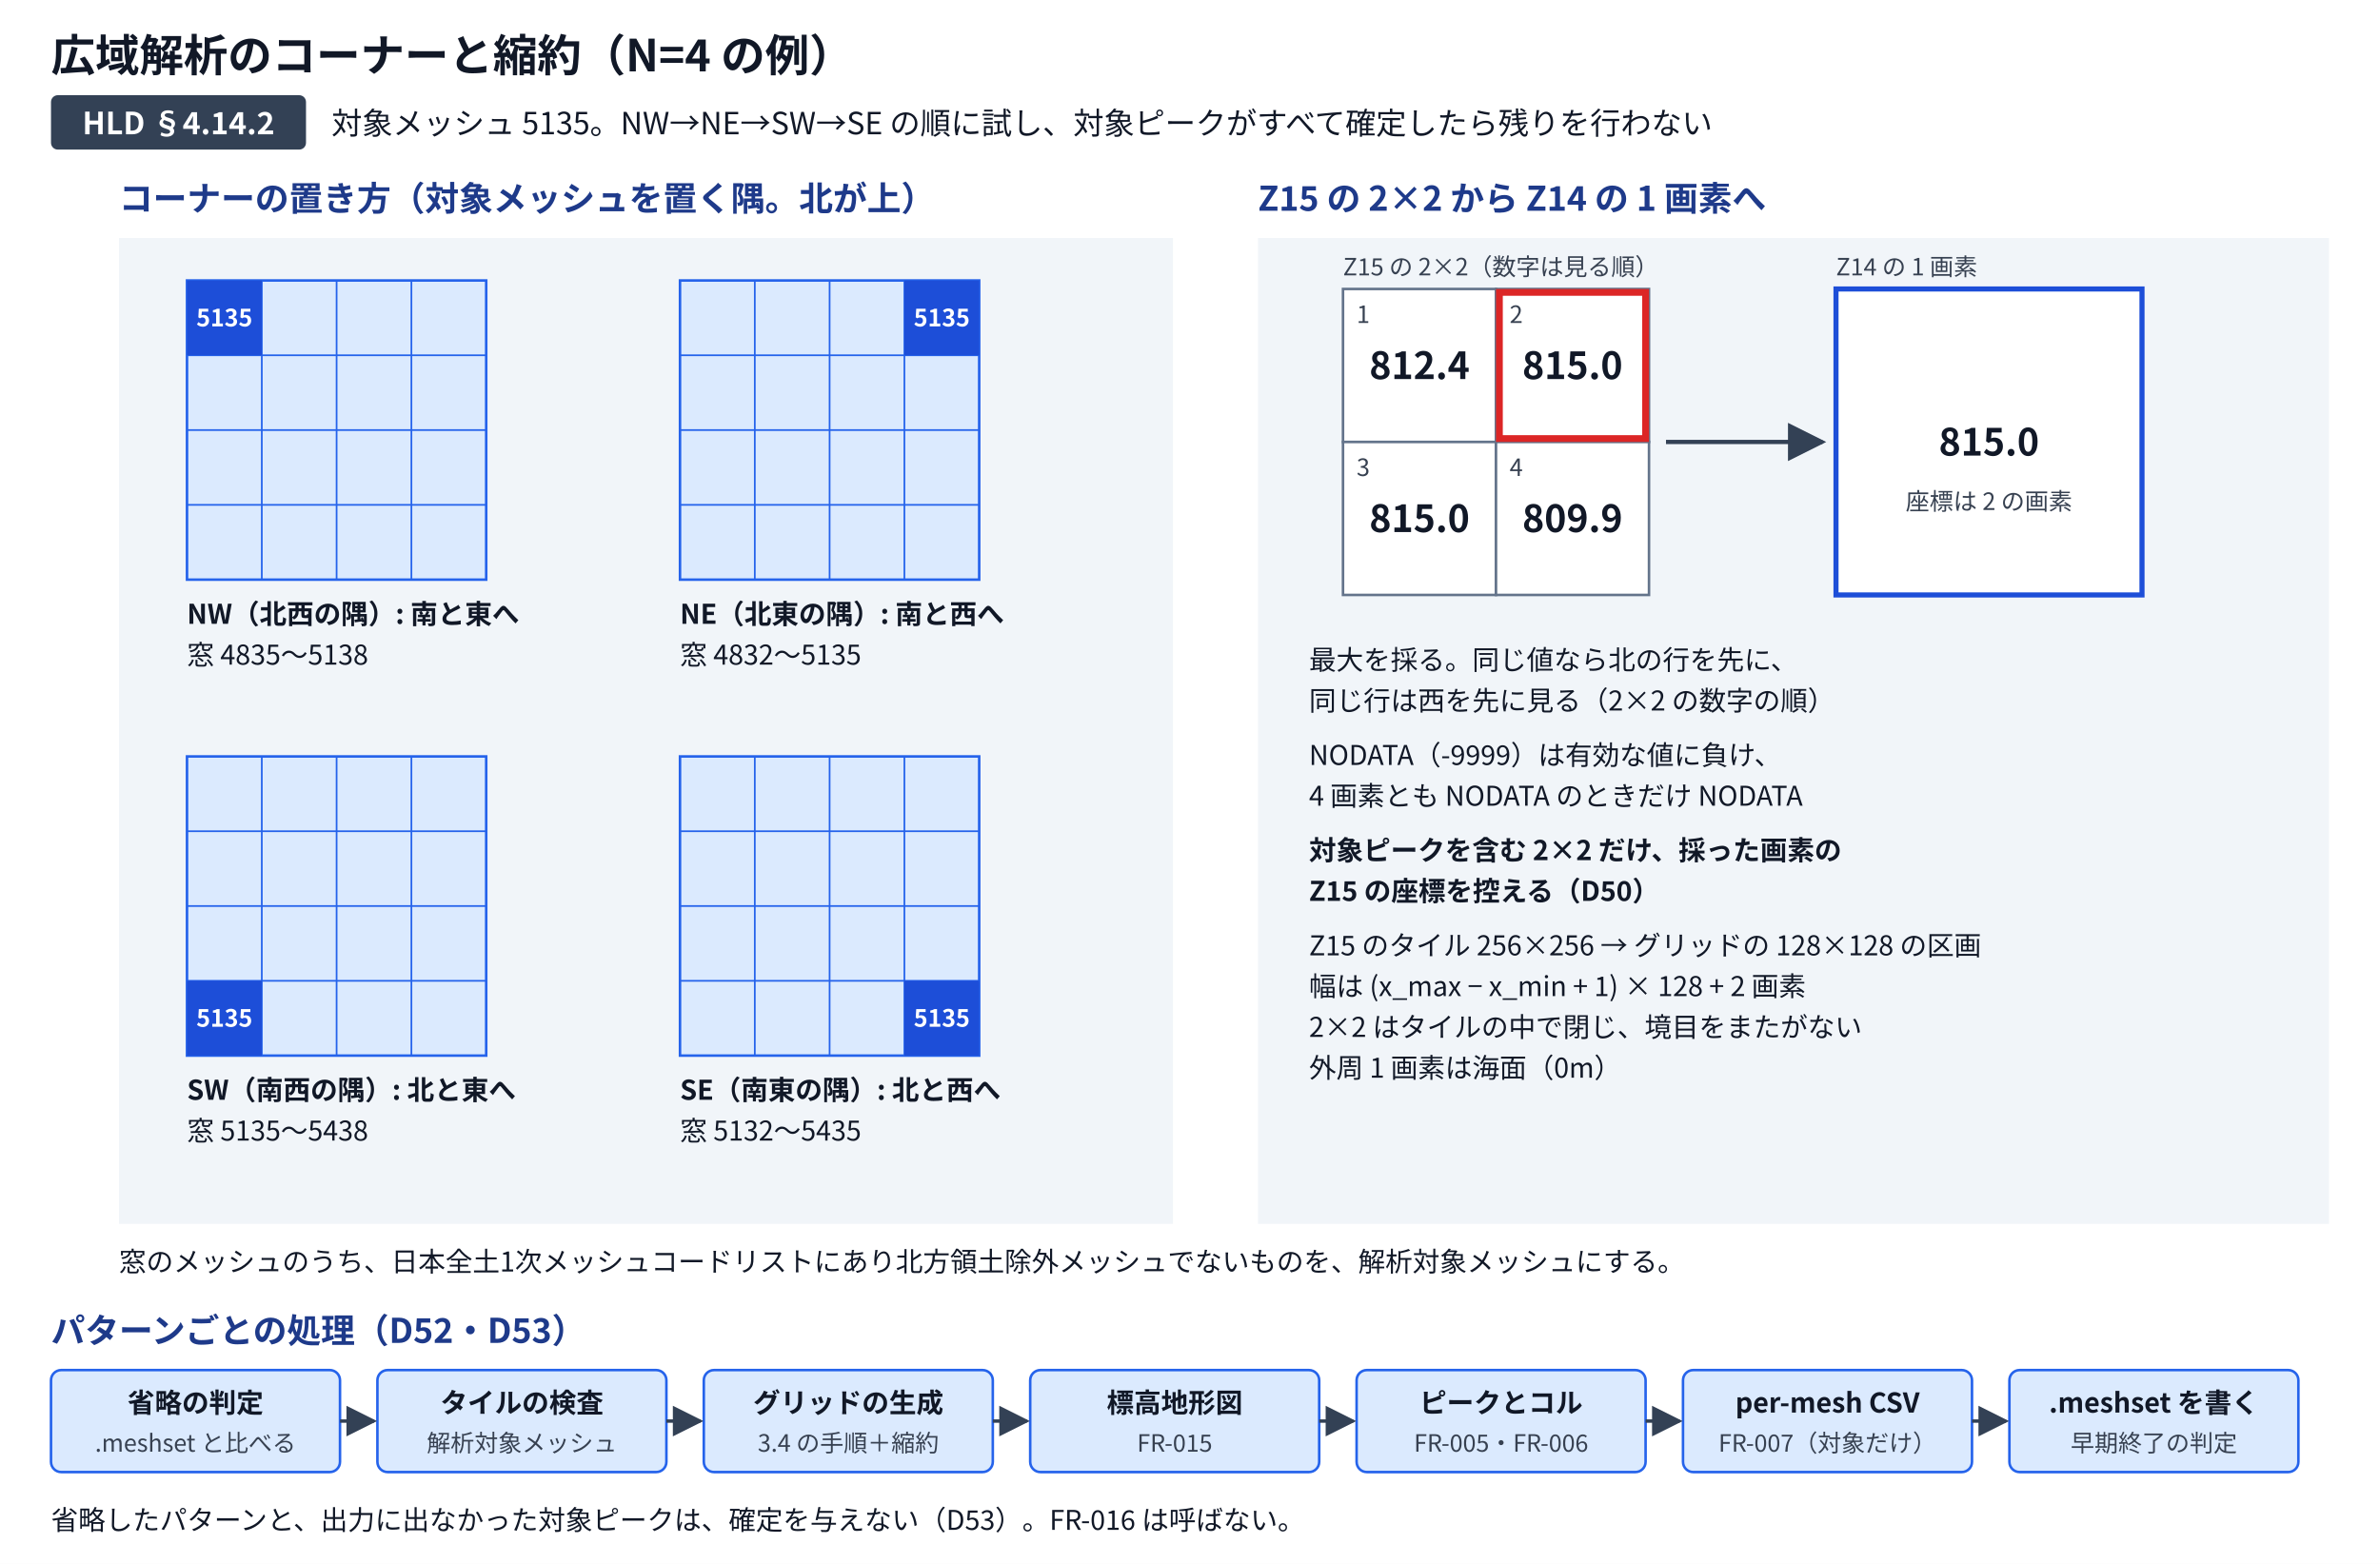
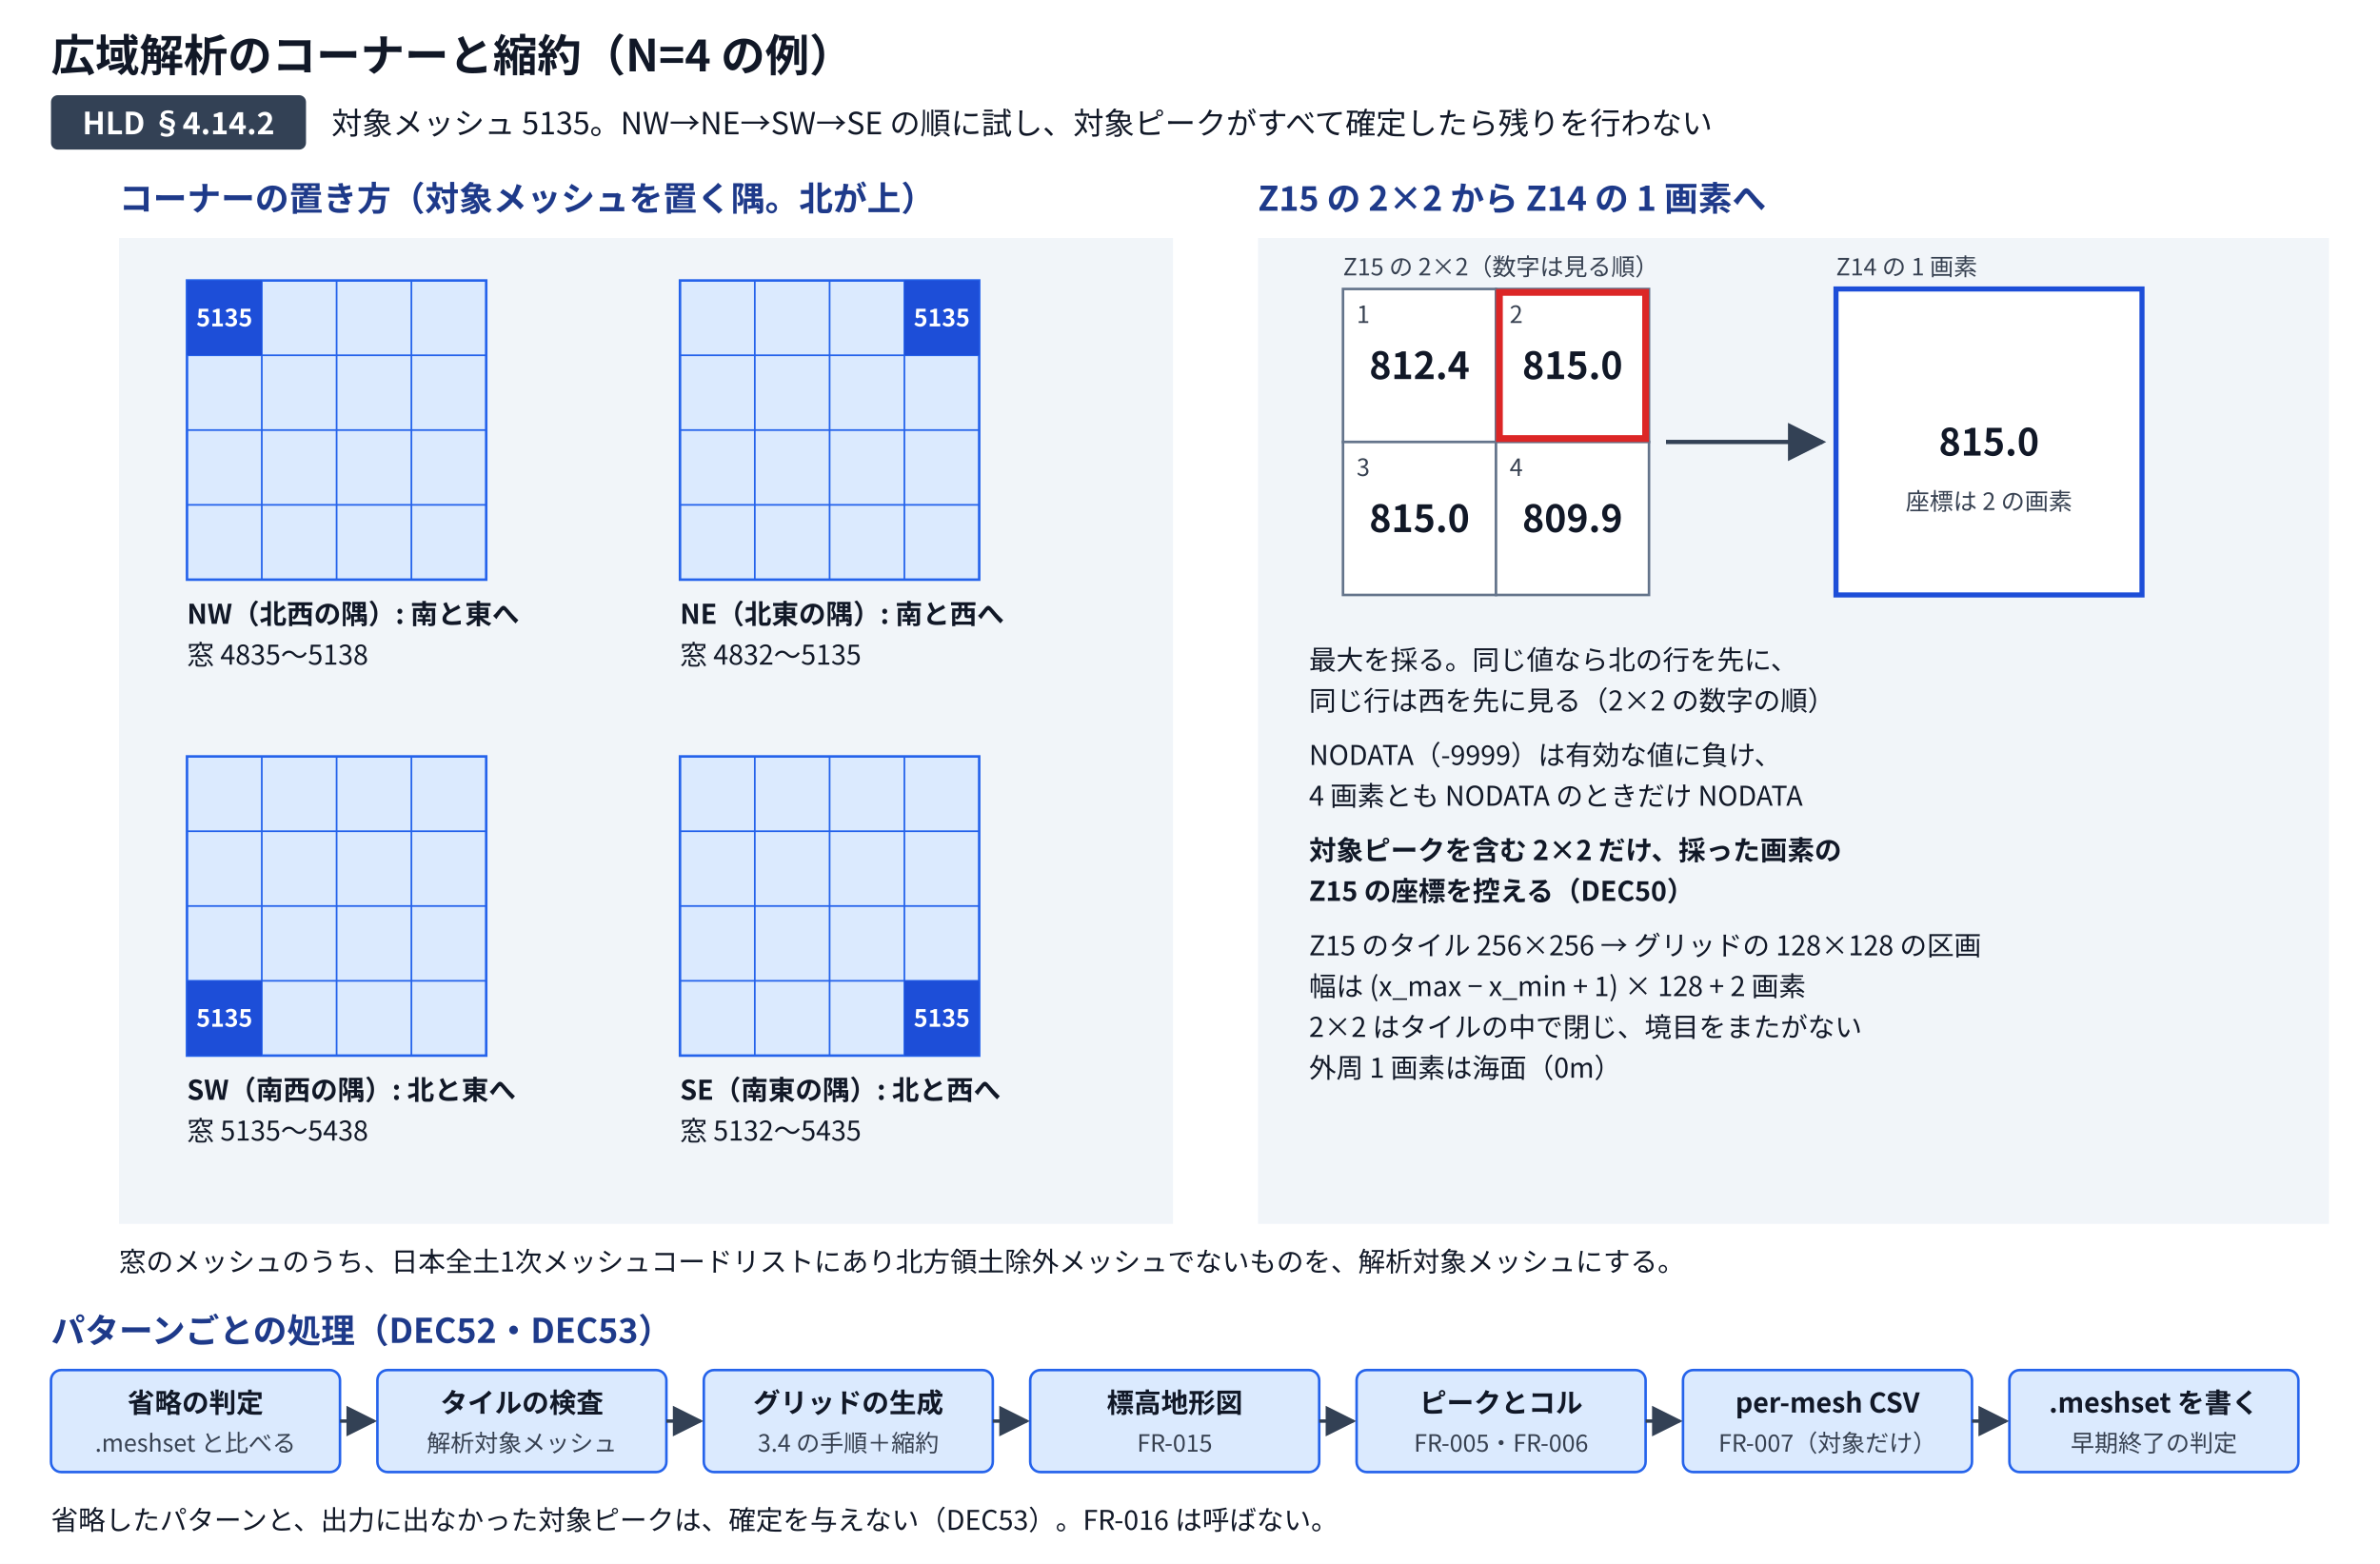
<svg xmlns="http://www.w3.org/2000/svg" width="1400" height="920" viewBox="0 0 1400 920" role="img" aria-label="広域解析のコーナーと縮約">
  <style>svg { font-family: "Noto Sans CJK JP", "Noto Sans JP", "IPAexGothic", "Hiragino Sans", "Yu Gothic", "Meiryo", sans-serif; background: #fff; }
text { font-size: 18px; fill: #111827; }
.b { font-weight: 700; } .ttl { font-size: 26px; font-weight: 700; }
.w { fill: #fff; font-weight: 700; }
.m { font-size: 16px; } .p { font-size: 14px; fill: #374151; }
.code { font-size: 22px; font-weight: 700; }
.t { font-size: 14px; font-weight: 700; fill: #fff; }
.cap { font-size: 20px; font-weight: 700; fill: #1e3a8a; }</style>
  <rect width="100%" height="100%" fill="#ffffff" />
  <defs>
    <marker id="ah2" viewBox="0 0 10 10" refX="9" refY="5" markerWidth="9" markerHeight="9" orient="auto-start-reverse">
      <path d="M0,0 L10,5 L0,10 z" fill="#334155" />
    </marker>
  </defs>
  <text x="30" y="42" class="ttl">広域解析のコーナーと縮約（N=4 の例）</text>
  <rect x="30" y="56" width="150" height="32" rx="4" fill="#334155" />
  <text x="105" y="79" class="w" text-anchor="middle">HLD §4.14.2</text>
  <text x="195" y="79">対象メッシュ 5135。NW→NE→SW→SE の順に試し、対象ピークがすべて確定したら残りを行わない</text>
  <text x="70" y="124" class="cap">コーナーの置き方（対象メッシュを置く隅。北が上）</text>
  <rect x="70" y="140" width="620" height="580" fill="#f1f5f9" />
  <g stroke="#2563eb" stroke-width="1.5" fill="#dbeafe">
    <rect x="110" y="165" width="176" height="176" />
    <rect x="400" y="165" width="176" height="176" />
    <rect x="110" y="445" width="176" height="176" />
    <rect x="400" y="445" width="176" height="176" />
  </g>
  <g stroke="#2563eb" stroke-width="1">
    <path d="M154,165 V341 M198,165 V341 M242,165 V341 M110,209 H286 M110,253 H286 M110,297 H286" />
    <path d="M444,165 V341 M488,165 V341 M532,165 V341 M400,209 H576 M400,253 H576 M400,297 H576" />
    <path d="M154,445 V621 M198,445 V621 M242,445 V621 M110,489 H286 M110,533 H286 M110,577 H286" />
    <path d="M444,445 V621 M488,445 V621 M532,445 V621 M400,489 H576 M400,533 H576 M400,577 H576" />
  </g>
  <g fill="#1d4ed8">
    <rect x="110" y="165" width="44" height="44" />
    <rect x="532" y="165" width="44" height="44" />
    <rect x="110" y="577" width="44" height="44" />
    <rect x="532" y="577" width="44" height="44" />
  </g>
  <text x="132" y="192" class="t" text-anchor="middle">5135</text>
  <text x="554" y="192" class="t" text-anchor="middle">5135</text>
  <text x="132" y="604" class="t" text-anchor="middle">5135</text>
  <text x="554" y="604" class="t" text-anchor="middle">5135</text>
  <text x="110" y="367" class="m b">NW（北西の隅）: 南と東へ</text>
  <text x="110" y="391" class="m">窓 4835〜5138</text>
  <text x="400" y="367" class="m b">NE（北東の隅）: 南と西へ</text>
  <text x="400" y="391" class="m">窓 4832〜5135</text>
  <text x="110" y="647" class="m b">SW（南西の隅）: 北と東へ</text>
  <text x="110" y="671" class="m">窓 5135〜5438</text>
  <text x="400" y="647" class="m b">SE（南東の隅）: 北と西へ</text>
  <text x="400" y="671" class="m">窓 5132〜5435</text>
  <text x="70" y="748" class="m">窓のメッシュのうち、日本全土1次メッシュコードリストにあり北方領土除外メッシュでないものを、解析対象メッシュにする。</text>
  <text x="740" y="124" class="cap">Z15 の 2×2 から Z14 の 1 画素へ</text>
  <rect x="740" y="140" width="630" height="580" fill="#f1f5f9" />
  <text x="790" y="162" class="p">Z15 の 2×2（数字は見る順）</text>
  <g stroke="#64748b" stroke-width="1.5" fill="#ffffff">
    <rect x="790" y="170" width="90" height="90" />
    <rect x="880" y="170" width="90" height="90" />
    <rect x="790" y="260" width="90" height="90" />
    <rect x="880" y="260" width="90" height="90" />
  </g>
  <rect x="882" y="172" width="86" height="86" fill="none" stroke="#dc2626" stroke-width="4" />
  <text x="798" y="190" class="p">1</text>
  <text x="888" y="190" class="p">2</text>
  <text x="798" y="280" class="p">3</text>
  <text x="888" y="280" class="p">4</text>
  <text x="835" y="223" class="code" text-anchor="middle">812.4</text>
  <text x="925" y="223" class="code" text-anchor="middle">815.0</text>
  <text x="835" y="313" class="code" text-anchor="middle">815.0</text>
  <text x="925" y="313" class="code" text-anchor="middle">809.9</text>
  <line x1="980" y1="260" x2="1072" y2="260" stroke="#334155" stroke-width="2.5" marker-end="url(#ah2)" />
  <text x="1080" y="162" class="p">Z14 の 1 画素</text>
  <rect x="1080" y="170" width="180" height="180" fill="#ffffff" stroke="#1d4ed8" stroke-width="3" />
  <text x="1170" y="268" class="code" text-anchor="middle">815.0</text>
  <text x="1170" y="300" class="p" text-anchor="middle">座標は 2 の画素</text>
  <text x="770" y="394" class="m">最大を採る。同じ値なら北の行を先に、</text>
  <text x="770" y="418" class="m">同じ行は西を先に見る（2×2 の数字の順）</text>
  <text x="770" y="450" class="m">NODATA（-9999）は有効な値に負け、</text>
  <text x="770" y="474" class="m">4 画素とも NODATA のときだけ NODATA</text>
  <text x="770" y="506" class="m b">対象ピークを含む 2×2 だけ、採った画素の</text>
-   <text x="770" y="530" class="m b">Z15 の座標を控える（D50）</text>
+   <text x="770" y="530" class="m b">Z15 の座標を控える（DEC50）</text>
  <text x="770" y="562" class="m">Z15 のタイル 256×256 → グリッドの 128×128 の区画</text>
  <text x="770" y="586" class="m">幅は (x_max − x_min + 1) × 128 + 2 画素</text>
  <text x="770" y="610" class="m">2×2 はタイルの中で閉じ、境目をまたがない</text>
  <text x="770" y="634" class="m">外周 1 画素は海面（0m）</text>
-   <text x="30" y="790" class="cap">パターンごとの処理（D52・D53）</text>
+   <text x="30" y="790" class="cap">パターンごとの処理（DEC52・DEC53）</text>
  <g fill="#dbeafe" stroke="#2563eb" stroke-width="1.5">
    <rect x="30" y="806" width="170" height="60" rx="6" />
    <rect x="222" y="806" width="170" height="60" rx="6" />
    <rect x="414" y="806" width="170" height="60" rx="6" />
    <rect x="606" y="806" width="170" height="60" rx="6" />
    <rect x="798" y="806" width="170" height="60" rx="6" />
    <rect x="990" y="806" width="170" height="60" rx="6" />
    <rect x="1182" y="806" width="170" height="60" rx="6" />
  </g>
  <g stroke="#334155" stroke-width="2" marker-end="url(#ah2)">
    <line x1="200" y1="836" x2="220" y2="836" />
    <line x1="392" y1="836" x2="412" y2="836" />
    <line x1="584" y1="836" x2="604" y2="836" />
    <line x1="776" y1="836" x2="796" y2="836" />
    <line x1="968" y1="836" x2="988" y2="836" />
    <line x1="1160" y1="836" x2="1180" y2="836" />
  </g>
  <text x="115" y="831" class="m b" text-anchor="middle">省略の判定</text>
  <text x="115" y="854" class="p" text-anchor="middle">.meshset と比べる</text>
  <text x="307" y="831" class="m b" text-anchor="middle">タイルの検査</text>
  <text x="307" y="854" class="p" text-anchor="middle">解析対象メッシュ</text>
  <text x="499" y="831" class="m b" text-anchor="middle">グリッドの生成</text>
  <text x="499" y="854" class="p" text-anchor="middle">3.4 の手順＋縮約</text>
  <text x="691" y="831" class="m b" text-anchor="middle">標高地形図</text>
  <text x="691" y="854" class="p" text-anchor="middle">FR-015</text>
  <text x="883" y="831" class="m b" text-anchor="middle">ピークとコル</text>
  <text x="883" y="854" class="p" text-anchor="middle">FR-005・FR-006</text>
  <text x="1075" y="831" class="m b" text-anchor="middle">per-mesh CSV</text>
  <text x="1075" y="854" class="p" text-anchor="middle">FR-007（対象だけ）</text>
  <text x="1267" y="831" class="m b" text-anchor="middle">.meshset を書く</text>
  <text x="1267" y="854" class="p" text-anchor="middle">早期終了の判定</text>
-   <text x="30" y="900" class="m">省略したパターンと、出力に出なかった対象ピークは、確定を与えない（D53）。FR-016 は呼ばない。</text>
+   <text x="30" y="900" class="m">省略したパターンと、出力に出なかった対象ピークは、確定を与えない（DEC53）。FR-016 は呼ばない。</text>
</svg>
